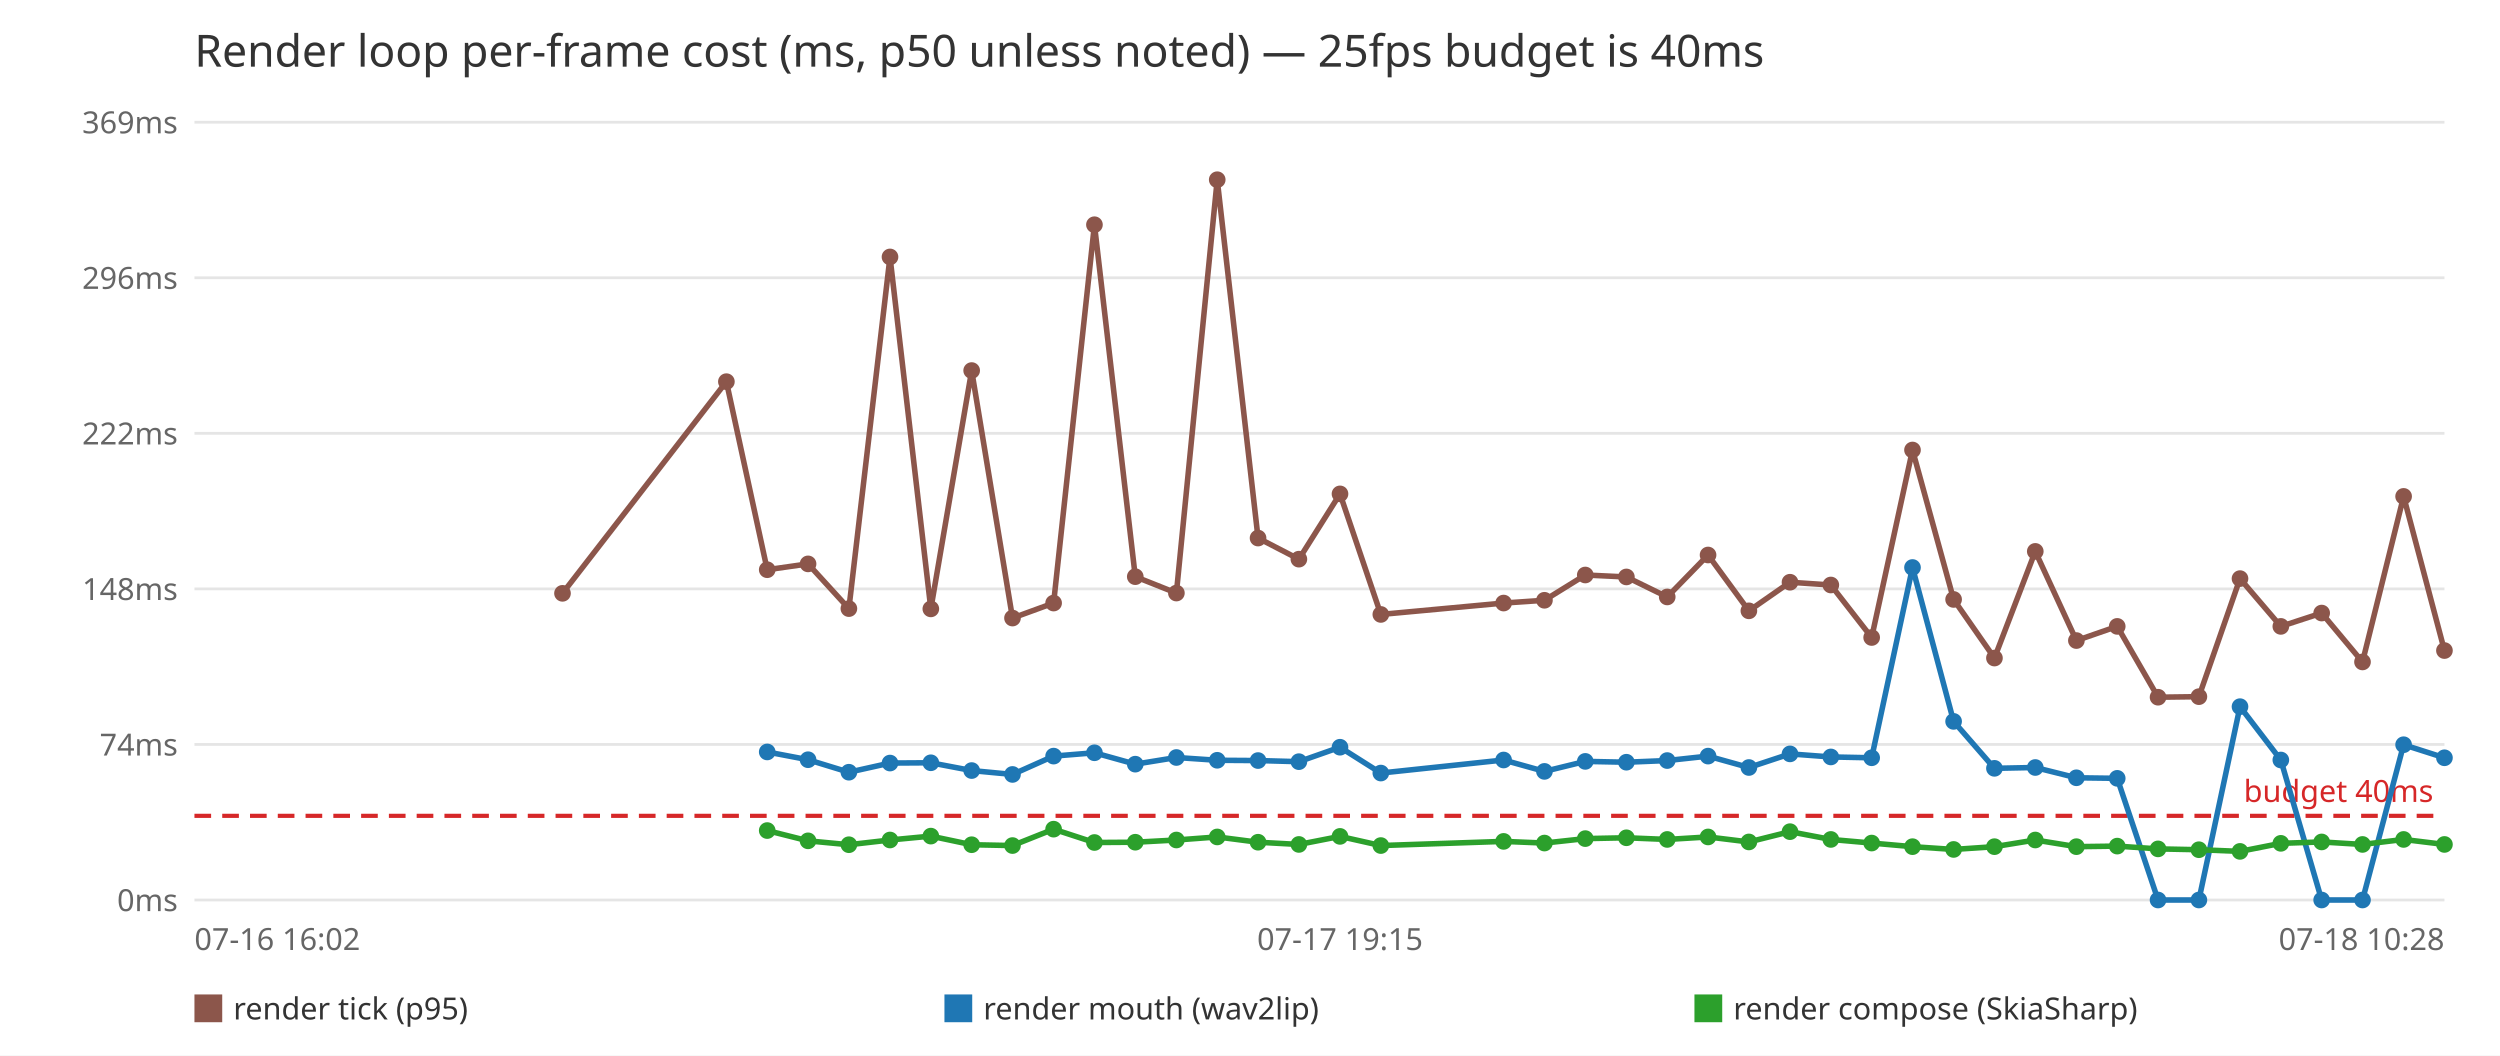
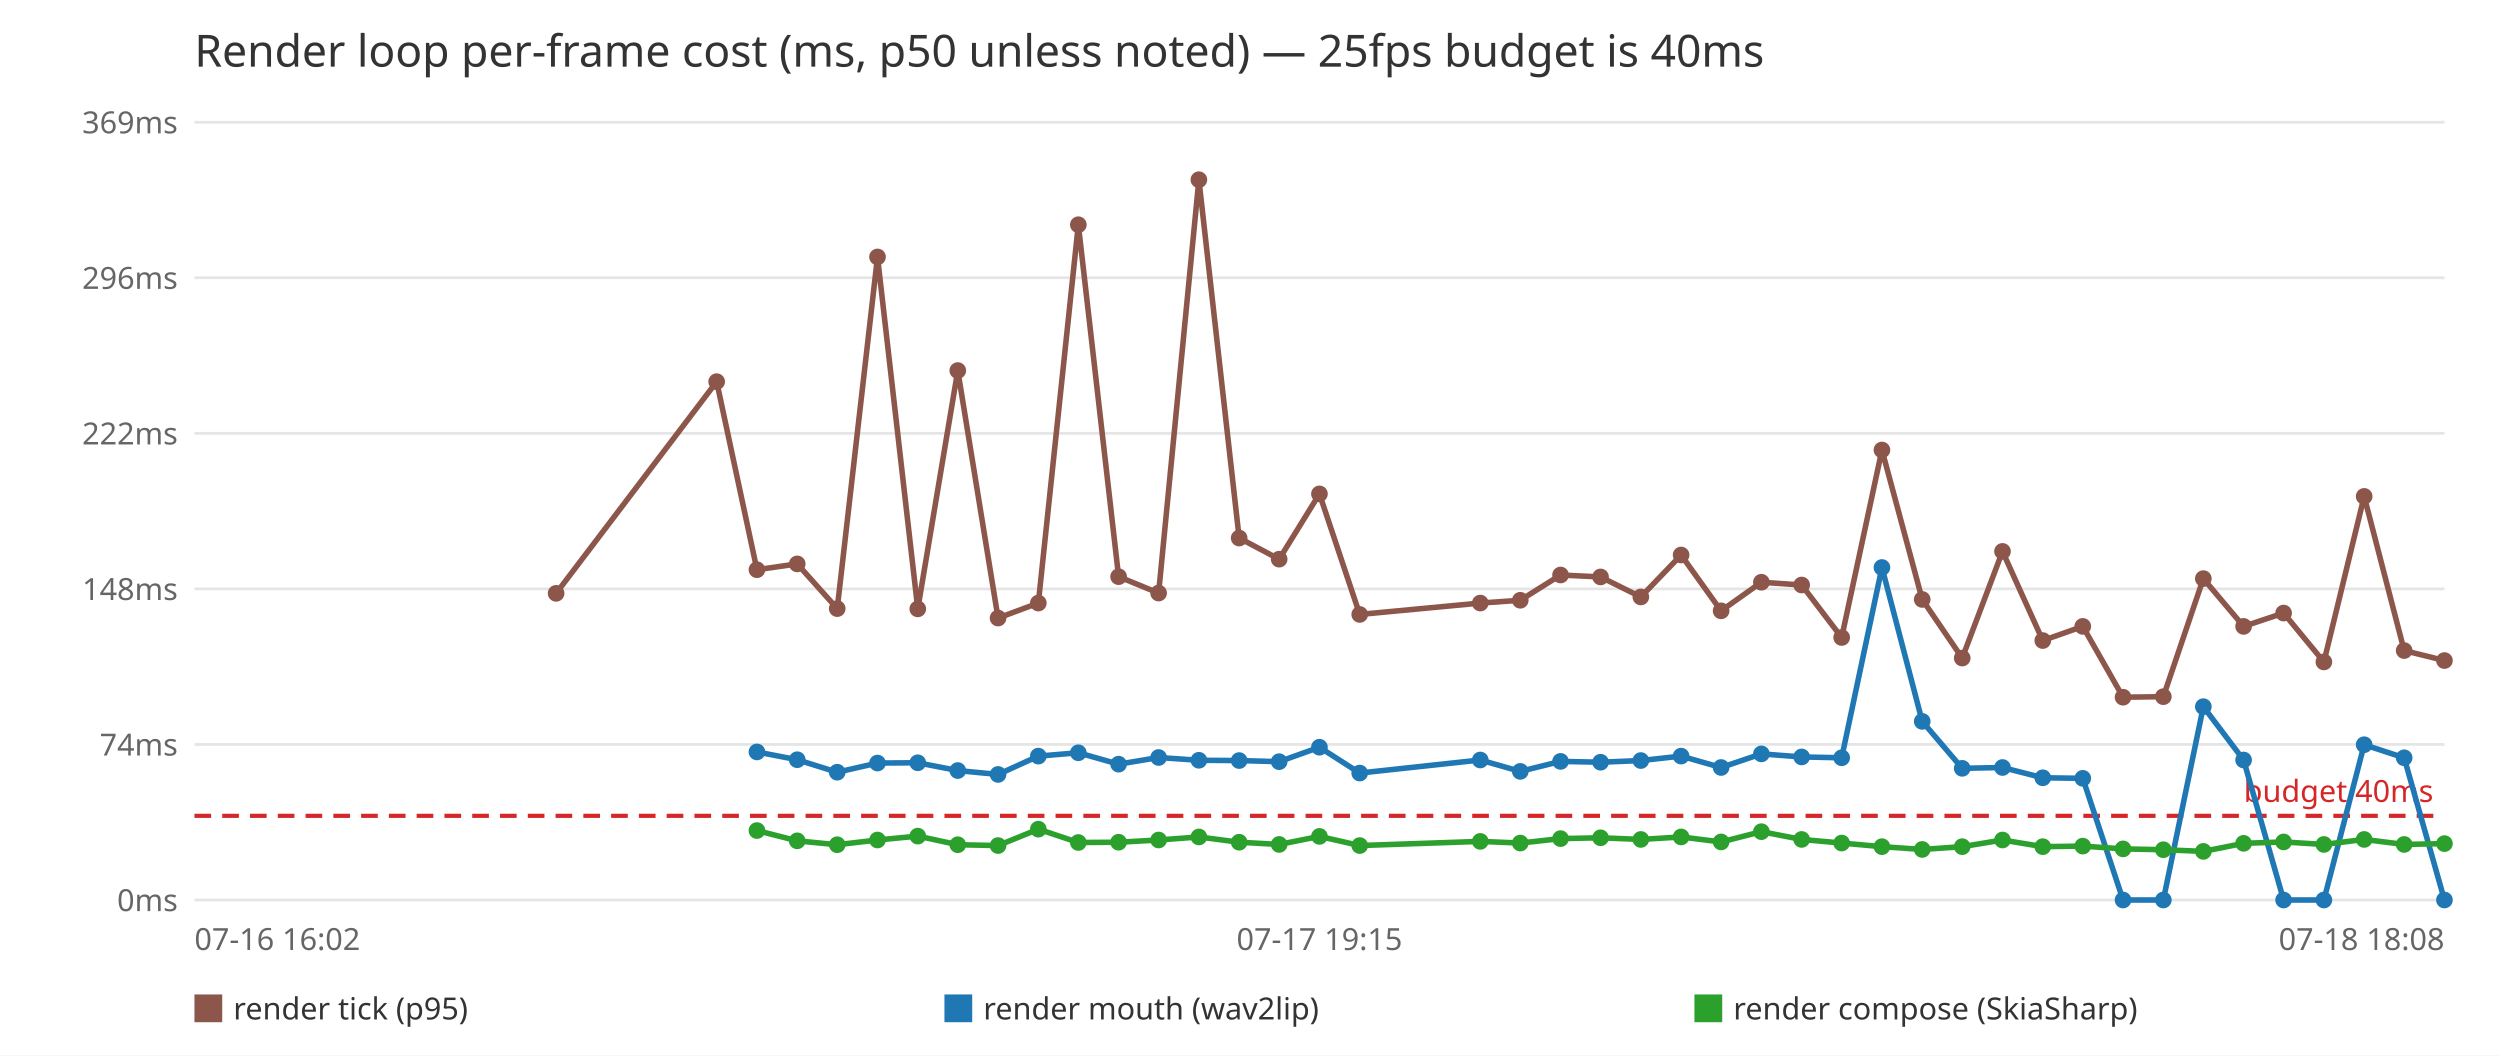
<svg xmlns="http://www.w3.org/2000/svg" width="900" height="380" viewBox="0 0 900 380" font-family="sans-serif">
  <rect width="900" height="380" fill="white" />
  <text x="70" y="24" font-size="16" fill="#333">Render loop per-frame cost (ms, p50 unless noted) — 25fps budget is 40ms</text>
  <line x1="70" y1="324.0" x2="880" y2="324.0" stroke="#e5e5e5" />
  <text x="64" y="328.0" font-size="11" fill="#666" text-anchor="end">0ms</text>
  <line x1="70" y1="268.0" x2="880" y2="268.0" stroke="#e5e5e5" />
  <text x="64" y="272.0" font-size="11" fill="#666" text-anchor="end">74ms</text>
  <line x1="70" y1="212.0" x2="880" y2="212.0" stroke="#e5e5e5" />
  <text x="64" y="216.0" font-size="11" fill="#666" text-anchor="end">148ms</text>
  <line x1="70" y1="156.0" x2="880" y2="156.0" stroke="#e5e5e5" />
  <text x="64" y="160.0" font-size="11" fill="#666" text-anchor="end">222ms</text>
  <line x1="70" y1="100.0" x2="880" y2="100.0" stroke="#e5e5e5" />
  <text x="64" y="104.0" font-size="11" fill="#666" text-anchor="end">296ms</text>
  <line x1="70" y1="44.0" x2="880" y2="44.0" stroke="#e5e5e5" />
  <text x="64" y="48.0" font-size="11" fill="#666" text-anchor="end">369ms</text>
  <line x1="70" y1="293.7" x2="880" y2="293.7" stroke="#d62728" stroke-width="1.5" stroke-dasharray="6,4" />
  <text x="876" y="288.7" font-size="11" fill="#d62728" text-anchor="end">budget 40ms</text>
  <text x="70.0" y="342" font-size="11" fill="#666" text-anchor="start">07-16 16:02</text>
-   <text x="482.4" y="342" font-size="11" fill="#666" text-anchor="middle">07-17 19:15</text>
-   <text x="880.0" y="342" font-size="11" fill="#666" text-anchor="end">07-18 10:28</text>
-   <polyline points="202.5,213.6 261.5,137.4 276.2,205.1 290.9,203.0 305.6,219.1 320.4,92.5 335.1,219.2 349.8,133.4 364.5,222.5 379.3,217.1 394.0,80.9 408.7,207.6 423.5,213.5 438.2,64.7 452.9,193.7 467.6,201.3 482.4,177.8 497.1,221.2 541.3,217.1 556.0,216.1 570.7,207.0 585.5,207.7 600.2,214.9 614.9,199.8 629.6,219.9 644.4,209.6 659.1,210.6 673.8,229.5 688.5,162.0 703.3,215.8 718.0,236.9 732.7,198.5 747.5,230.6 762.2,225.5 776.9,251.0 791.6,250.8 806.4,208.3 821.1,225.5 835.8,220.7 850.5,238.3 865.3,178.7 880.0,234.2" fill="none" stroke="#8c564b" stroke-width="2" />
-   <circle cx="202.5" cy="213.6" r="3" fill="#8c564b" />
-   <circle cx="261.5" cy="137.4" r="3" fill="#8c564b" />
-   <circle cx="276.2" cy="205.1" r="3" fill="#8c564b" />
-   <circle cx="290.9" cy="203.0" r="3" fill="#8c564b" />
-   <circle cx="305.6" cy="219.1" r="3" fill="#8c564b" />
-   <circle cx="320.4" cy="92.5" r="3" fill="#8c564b" />
-   <circle cx="335.1" cy="219.2" r="3" fill="#8c564b" />
-   <circle cx="349.8" cy="133.4" r="3" fill="#8c564b" />
-   <circle cx="364.5" cy="222.5" r="3" fill="#8c564b" />
-   <circle cx="379.3" cy="217.1" r="3" fill="#8c564b" />
-   <circle cx="394.0" cy="80.9" r="3" fill="#8c564b" />
-   <circle cx="408.7" cy="207.6" r="3" fill="#8c564b" />
-   <circle cx="423.5" cy="213.5" r="3" fill="#8c564b" />
-   <circle cx="438.2" cy="64.7" r="3" fill="#8c564b" />
-   <circle cx="452.9" cy="193.7" r="3" fill="#8c564b" />
-   <circle cx="467.6" cy="201.3" r="3" fill="#8c564b" />
-   <circle cx="482.4" cy="177.8" r="3" fill="#8c564b" />
-   <circle cx="497.1" cy="221.2" r="3" fill="#8c564b" />
-   <circle cx="541.3" cy="217.1" r="3" fill="#8c564b" />
-   <circle cx="556.0" cy="216.1" r="3" fill="#8c564b" />
-   <circle cx="570.7" cy="207.0" r="3" fill="#8c564b" />
-   <circle cx="585.5" cy="207.7" r="3" fill="#8c564b" />
-   <circle cx="600.2" cy="214.9" r="3" fill="#8c564b" />
-   <circle cx="614.9" cy="199.8" r="3" fill="#8c564b" />
-   <circle cx="629.6" cy="219.9" r="3" fill="#8c564b" />
-   <circle cx="644.4" cy="209.6" r="3" fill="#8c564b" />
-   <circle cx="659.1" cy="210.6" r="3" fill="#8c564b" />
-   <circle cx="673.8" cy="229.5" r="3" fill="#8c564b" />
-   <circle cx="688.5" cy="162.0" r="3" fill="#8c564b" />
-   <circle cx="703.3" cy="215.8" r="3" fill="#8c564b" />
-   <circle cx="718.0" cy="236.9" r="3" fill="#8c564b" />
-   <circle cx="732.7" cy="198.5" r="3" fill="#8c564b" />
-   <circle cx="747.5" cy="230.6" r="3" fill="#8c564b" />
-   <circle cx="762.2" cy="225.5" r="3" fill="#8c564b" />
-   <circle cx="776.9" cy="251.0" r="3" fill="#8c564b" />
-   <circle cx="791.6" cy="250.8" r="3" fill="#8c564b" />
-   <circle cx="806.4" cy="208.3" r="3" fill="#8c564b" />
-   <circle cx="821.1" cy="225.5" r="3" fill="#8c564b" />
-   <circle cx="835.8" cy="220.7" r="3" fill="#8c564b" />
-   <circle cx="850.5" cy="238.3" r="3" fill="#8c564b" />
-   <circle cx="865.3" cy="178.7" r="3" fill="#8c564b" />
-   <circle cx="880.0" cy="234.2" r="3" fill="#8c564b" />
+   <text x="475.0" y="342" font-size="11" fill="#666" text-anchor="middle">07-17 19:15</text>
+   <text x="880.0" y="342" font-size="11" fill="#666" text-anchor="end">07-18 18:08</text>
+   <polyline points="200.2,213.6 258.0,137.4 272.5,205.1 287.0,203.0 301.4,219.1 315.9,92.5 330.4,219.2 344.8,133.4 359.3,222.5 373.8,217.1 388.2,80.9 402.7,207.6 417.1,213.5 431.6,64.7 446.1,193.7 460.5,201.3 475.0,177.8 489.5,221.2 532.9,217.1 547.3,216.1 561.8,207.0 576.2,207.7 590.7,214.9 605.2,199.8 619.6,219.9 634.1,209.6 648.6,210.6 663.0,229.5 677.5,162.0 692.0,215.8 706.4,236.9 720.9,198.5 735.4,230.6 749.8,225.5 764.3,251.0 778.8,250.8 793.2,208.3 807.7,225.5 822.1,220.7 836.6,238.3 851.1,178.7 865.5,234.2 880.0,237.8" fill="none" stroke="#8c564b" stroke-width="2" />
+   <circle cx="200.2" cy="213.6" r="3" fill="#8c564b" />
+   <circle cx="258.0" cy="137.4" r="3" fill="#8c564b" />
+   <circle cx="272.5" cy="205.1" r="3" fill="#8c564b" />
+   <circle cx="287.0" cy="203.0" r="3" fill="#8c564b" />
+   <circle cx="301.4" cy="219.1" r="3" fill="#8c564b" />
+   <circle cx="315.9" cy="92.5" r="3" fill="#8c564b" />
+   <circle cx="330.4" cy="219.2" r="3" fill="#8c564b" />
+   <circle cx="344.8" cy="133.4" r="3" fill="#8c564b" />
+   <circle cx="359.3" cy="222.5" r="3" fill="#8c564b" />
+   <circle cx="373.8" cy="217.1" r="3" fill="#8c564b" />
+   <circle cx="388.2" cy="80.9" r="3" fill="#8c564b" />
+   <circle cx="402.7" cy="207.6" r="3" fill="#8c564b" />
+   <circle cx="417.1" cy="213.5" r="3" fill="#8c564b" />
+   <circle cx="431.6" cy="64.7" r="3" fill="#8c564b" />
+   <circle cx="446.1" cy="193.7" r="3" fill="#8c564b" />
+   <circle cx="460.5" cy="201.3" r="3" fill="#8c564b" />
+   <circle cx="475.0" cy="177.8" r="3" fill="#8c564b" />
+   <circle cx="489.5" cy="221.2" r="3" fill="#8c564b" />
+   <circle cx="532.9" cy="217.1" r="3" fill="#8c564b" />
+   <circle cx="547.3" cy="216.1" r="3" fill="#8c564b" />
+   <circle cx="561.8" cy="207.0" r="3" fill="#8c564b" />
+   <circle cx="576.2" cy="207.7" r="3" fill="#8c564b" />
+   <circle cx="590.7" cy="214.9" r="3" fill="#8c564b" />
+   <circle cx="605.2" cy="199.8" r="3" fill="#8c564b" />
+   <circle cx="619.6" cy="219.9" r="3" fill="#8c564b" />
+   <circle cx="634.1" cy="209.6" r="3" fill="#8c564b" />
+   <circle cx="648.6" cy="210.6" r="3" fill="#8c564b" />
+   <circle cx="663.0" cy="229.5" r="3" fill="#8c564b" />
+   <circle cx="677.5" cy="162.0" r="3" fill="#8c564b" />
+   <circle cx="692.0" cy="215.8" r="3" fill="#8c564b" />
+   <circle cx="706.4" cy="236.9" r="3" fill="#8c564b" />
+   <circle cx="720.9" cy="198.5" r="3" fill="#8c564b" />
+   <circle cx="735.4" cy="230.6" r="3" fill="#8c564b" />
+   <circle cx="749.8" cy="225.5" r="3" fill="#8c564b" />
+   <circle cx="764.3" cy="251.0" r="3" fill="#8c564b" />
+   <circle cx="778.8" cy="250.8" r="3" fill="#8c564b" />
+   <circle cx="793.2" cy="208.3" r="3" fill="#8c564b" />
+   <circle cx="807.7" cy="225.5" r="3" fill="#8c564b" />
+   <circle cx="822.1" cy="220.7" r="3" fill="#8c564b" />
+   <circle cx="836.6" cy="238.3" r="3" fill="#8c564b" />
+   <circle cx="851.1" cy="178.7" r="3" fill="#8c564b" />
+   <circle cx="865.5" cy="234.2" r="3" fill="#8c564b" />
+   <circle cx="880.0" cy="237.8" r="3" fill="#8c564b" />
  <rect x="70.0" y="358" width="10" height="10" fill="#8c564b" />
  <text x="84.0" y="367" font-size="11" fill="#333">render tick (p95)</text>
-   <polyline points="276.2,270.7 290.9,273.5 305.6,278.0 320.4,274.7 335.1,274.6 349.8,277.4 364.5,278.8 379.3,272.2 394.0,271.0 408.7,275.1 423.5,272.7 438.2,273.7 452.9,273.8 467.6,274.2 482.4,269.0 497.1,278.3 541.3,273.6 556.0,277.7 570.7,274.1 585.5,274.4 600.2,273.8 614.9,272.2 629.6,276.3 644.4,271.4 659.1,272.5 673.8,272.8 688.5,204.3 703.3,259.7 718.0,276.6 732.7,276.3 747.5,280.0 762.2,280.2 776.9,324.0 791.6,324.0 806.4,254.4 821.1,273.6 835.8,324.0 850.5,324.0 865.3,268.1 880.0,272.8" fill="none" stroke="#1f77b4" stroke-width="2" />
-   <circle cx="276.2" cy="270.7" r="3" fill="#1f77b4" />
-   <circle cx="290.9" cy="273.5" r="3" fill="#1f77b4" />
-   <circle cx="305.6" cy="278.0" r="3" fill="#1f77b4" />
-   <circle cx="320.4" cy="274.7" r="3" fill="#1f77b4" />
-   <circle cx="335.1" cy="274.6" r="3" fill="#1f77b4" />
-   <circle cx="349.8" cy="277.4" r="3" fill="#1f77b4" />
-   <circle cx="364.5" cy="278.8" r="3" fill="#1f77b4" />
-   <circle cx="379.3" cy="272.2" r="3" fill="#1f77b4" />
-   <circle cx="394.0" cy="271.0" r="3" fill="#1f77b4" />
-   <circle cx="408.7" cy="275.1" r="3" fill="#1f77b4" />
-   <circle cx="423.5" cy="272.7" r="3" fill="#1f77b4" />
-   <circle cx="438.2" cy="273.7" r="3" fill="#1f77b4" />
-   <circle cx="452.9" cy="273.8" r="3" fill="#1f77b4" />
-   <circle cx="467.6" cy="274.2" r="3" fill="#1f77b4" />
-   <circle cx="482.4" cy="269.0" r="3" fill="#1f77b4" />
-   <circle cx="497.1" cy="278.3" r="3" fill="#1f77b4" />
-   <circle cx="541.3" cy="273.6" r="3" fill="#1f77b4" />
-   <circle cx="556.0" cy="277.7" r="3" fill="#1f77b4" />
-   <circle cx="570.7" cy="274.1" r="3" fill="#1f77b4" />
-   <circle cx="585.5" cy="274.4" r="3" fill="#1f77b4" />
-   <circle cx="600.2" cy="273.8" r="3" fill="#1f77b4" />
-   <circle cx="614.9" cy="272.2" r="3" fill="#1f77b4" />
-   <circle cx="629.6" cy="276.3" r="3" fill="#1f77b4" />
-   <circle cx="644.4" cy="271.4" r="3" fill="#1f77b4" />
-   <circle cx="659.1" cy="272.5" r="3" fill="#1f77b4" />
-   <circle cx="673.8" cy="272.8" r="3" fill="#1f77b4" />
-   <circle cx="688.5" cy="204.3" r="3" fill="#1f77b4" />
-   <circle cx="703.3" cy="259.7" r="3" fill="#1f77b4" />
-   <circle cx="718.0" cy="276.6" r="3" fill="#1f77b4" />
-   <circle cx="732.7" cy="276.3" r="3" fill="#1f77b4" />
-   <circle cx="747.5" cy="280.0" r="3" fill="#1f77b4" />
-   <circle cx="762.2" cy="280.2" r="3" fill="#1f77b4" />
-   <circle cx="776.9" cy="324.0" r="3" fill="#1f77b4" />
-   <circle cx="791.6" cy="324.0" r="3" fill="#1f77b4" />
-   <circle cx="806.4" cy="254.4" r="3" fill="#1f77b4" />
-   <circle cx="821.1" cy="273.6" r="3" fill="#1f77b4" />
-   <circle cx="835.8" cy="324.0" r="3" fill="#1f77b4" />
-   <circle cx="850.5" cy="324.0" r="3" fill="#1f77b4" />
-   <circle cx="865.3" cy="268.1" r="3" fill="#1f77b4" />
-   <circle cx="880.0" cy="272.8" r="3" fill="#1f77b4" />
+   <polyline points="272.5,270.7 287.0,273.5 301.4,278.0 315.9,274.7 330.4,274.6 344.8,277.4 359.3,278.8 373.8,272.2 388.2,271.0 402.7,275.1 417.1,272.7 431.6,273.7 446.1,273.8 460.5,274.2 475.0,269.0 489.5,278.3 532.9,273.6 547.3,277.7 561.8,274.1 576.2,274.4 590.7,273.8 605.2,272.2 619.6,276.3 634.1,271.4 648.6,272.5 663.0,272.8 677.5,204.3 692.0,259.7 706.4,276.6 720.9,276.3 735.4,280.0 749.8,280.2 764.3,324.0 778.8,324.0 793.2,254.4 807.7,273.6 822.1,324.0 836.6,324.0 851.1,268.1 865.5,272.8 880.0,324.0" fill="none" stroke="#1f77b4" stroke-width="2" />
+   <circle cx="272.5" cy="270.7" r="3" fill="#1f77b4" />
+   <circle cx="287.0" cy="273.5" r="3" fill="#1f77b4" />
+   <circle cx="301.4" cy="278.0" r="3" fill="#1f77b4" />
+   <circle cx="315.9" cy="274.7" r="3" fill="#1f77b4" />
+   <circle cx="330.4" cy="274.6" r="3" fill="#1f77b4" />
+   <circle cx="344.8" cy="277.4" r="3" fill="#1f77b4" />
+   <circle cx="359.3" cy="278.8" r="3" fill="#1f77b4" />
+   <circle cx="373.8" cy="272.2" r="3" fill="#1f77b4" />
+   <circle cx="388.2" cy="271.0" r="3" fill="#1f77b4" />
+   <circle cx="402.7" cy="275.1" r="3" fill="#1f77b4" />
+   <circle cx="417.1" cy="272.7" r="3" fill="#1f77b4" />
+   <circle cx="431.6" cy="273.7" r="3" fill="#1f77b4" />
+   <circle cx="446.1" cy="273.8" r="3" fill="#1f77b4" />
+   <circle cx="460.5" cy="274.2" r="3" fill="#1f77b4" />
+   <circle cx="475.0" cy="269.0" r="3" fill="#1f77b4" />
+   <circle cx="489.5" cy="278.3" r="3" fill="#1f77b4" />
+   <circle cx="532.9" cy="273.6" r="3" fill="#1f77b4" />
+   <circle cx="547.3" cy="277.7" r="3" fill="#1f77b4" />
+   <circle cx="561.8" cy="274.1" r="3" fill="#1f77b4" />
+   <circle cx="576.2" cy="274.4" r="3" fill="#1f77b4" />
+   <circle cx="590.7" cy="273.8" r="3" fill="#1f77b4" />
+   <circle cx="605.2" cy="272.2" r="3" fill="#1f77b4" />
+   <circle cx="619.6" cy="276.3" r="3" fill="#1f77b4" />
+   <circle cx="634.1" cy="271.4" r="3" fill="#1f77b4" />
+   <circle cx="648.6" cy="272.5" r="3" fill="#1f77b4" />
+   <circle cx="663.0" cy="272.8" r="3" fill="#1f77b4" />
+   <circle cx="677.5" cy="204.3" r="3" fill="#1f77b4" />
+   <circle cx="692.0" cy="259.7" r="3" fill="#1f77b4" />
+   <circle cx="706.4" cy="276.6" r="3" fill="#1f77b4" />
+   <circle cx="720.9" cy="276.3" r="3" fill="#1f77b4" />
+   <circle cx="735.4" cy="280.0" r="3" fill="#1f77b4" />
+   <circle cx="749.8" cy="280.2" r="3" fill="#1f77b4" />
+   <circle cx="764.3" cy="324.0" r="3" fill="#1f77b4" />
+   <circle cx="778.8" cy="324.0" r="3" fill="#1f77b4" />
+   <circle cx="793.2" cy="254.4" r="3" fill="#1f77b4" />
+   <circle cx="807.7" cy="273.6" r="3" fill="#1f77b4" />
+   <circle cx="822.1" cy="324.0" r="3" fill="#1f77b4" />
+   <circle cx="836.6" cy="324.0" r="3" fill="#1f77b4" />
+   <circle cx="851.1" cy="268.1" r="3" fill="#1f77b4" />
+   <circle cx="865.5" cy="272.8" r="3" fill="#1f77b4" />
+   <circle cx="880.0" cy="324.0" r="3" fill="#1f77b4" />
  <rect x="340.0" y="358" width="10" height="10" fill="#1f77b4" />
  <text x="354.0" y="367" font-size="11" fill="#333">render mouth (wav2lip)</text>
-   <polyline points="276.2,299.0 290.9,302.7 305.6,304.1 320.4,302.4 335.1,301.0 349.8,304.1 364.5,304.4 379.3,298.5 394.0,303.3 408.7,303.2 423.5,302.4 438.2,301.3 452.9,303.2 467.6,304.0 482.4,301.1 497.1,304.4 541.3,302.9 556.0,303.5 570.7,301.9 585.5,301.6 600.2,302.2 614.9,301.3 629.6,303.1 644.4,299.4 659.1,302.2 673.8,303.5 688.5,304.8 703.3,305.8 718.0,304.8 732.7,302.4 747.5,304.8 762.2,304.6 776.9,305.6 791.6,305.9 806.4,306.5 821.1,303.6 835.8,303.1 850.5,304.0 865.3,302.2 880.0,304.0" fill="none" stroke="#2ca02c" stroke-width="2" />
-   <circle cx="276.2" cy="299.0" r="3" fill="#2ca02c" />
-   <circle cx="290.9" cy="302.7" r="3" fill="#2ca02c" />
-   <circle cx="305.6" cy="304.1" r="3" fill="#2ca02c" />
-   <circle cx="320.4" cy="302.4" r="3" fill="#2ca02c" />
-   <circle cx="335.1" cy="301.0" r="3" fill="#2ca02c" />
-   <circle cx="349.8" cy="304.1" r="3" fill="#2ca02c" />
-   <circle cx="364.5" cy="304.4" r="3" fill="#2ca02c" />
-   <circle cx="379.3" cy="298.5" r="3" fill="#2ca02c" />
-   <circle cx="394.0" cy="303.3" r="3" fill="#2ca02c" />
-   <circle cx="408.7" cy="303.2" r="3" fill="#2ca02c" />
-   <circle cx="423.5" cy="302.4" r="3" fill="#2ca02c" />
-   <circle cx="438.2" cy="301.3" r="3" fill="#2ca02c" />
-   <circle cx="452.9" cy="303.2" r="3" fill="#2ca02c" />
-   <circle cx="467.6" cy="304.0" r="3" fill="#2ca02c" />
-   <circle cx="482.4" cy="301.1" r="3" fill="#2ca02c" />
-   <circle cx="497.1" cy="304.4" r="3" fill="#2ca02c" />
-   <circle cx="541.3" cy="302.9" r="3" fill="#2ca02c" />
-   <circle cx="556.0" cy="303.5" r="3" fill="#2ca02c" />
-   <circle cx="570.7" cy="301.9" r="3" fill="#2ca02c" />
-   <circle cx="585.5" cy="301.6" r="3" fill="#2ca02c" />
-   <circle cx="600.2" cy="302.2" r="3" fill="#2ca02c" />
-   <circle cx="614.9" cy="301.3" r="3" fill="#2ca02c" />
-   <circle cx="629.6" cy="303.1" r="3" fill="#2ca02c" />
-   <circle cx="644.4" cy="299.4" r="3" fill="#2ca02c" />
-   <circle cx="659.1" cy="302.2" r="3" fill="#2ca02c" />
-   <circle cx="673.8" cy="303.5" r="3" fill="#2ca02c" />
-   <circle cx="688.5" cy="304.8" r="3" fill="#2ca02c" />
-   <circle cx="703.3" cy="305.8" r="3" fill="#2ca02c" />
-   <circle cx="718.0" cy="304.8" r="3" fill="#2ca02c" />
-   <circle cx="732.7" cy="302.4" r="3" fill="#2ca02c" />
-   <circle cx="747.5" cy="304.8" r="3" fill="#2ca02c" />
-   <circle cx="762.2" cy="304.6" r="3" fill="#2ca02c" />
-   <circle cx="776.9" cy="305.6" r="3" fill="#2ca02c" />
-   <circle cx="791.6" cy="305.9" r="3" fill="#2ca02c" />
-   <circle cx="806.4" cy="306.5" r="3" fill="#2ca02c" />
-   <circle cx="821.1" cy="303.6" r="3" fill="#2ca02c" />
-   <circle cx="835.8" cy="303.1" r="3" fill="#2ca02c" />
-   <circle cx="850.5" cy="304.0" r="3" fill="#2ca02c" />
-   <circle cx="865.3" cy="302.2" r="3" fill="#2ca02c" />
-   <circle cx="880.0" cy="304.0" r="3" fill="#2ca02c" />
+   <polyline points="272.5,299.0 287.0,302.7 301.4,304.1 315.9,302.4 330.4,301.0 344.8,304.1 359.3,304.4 373.8,298.5 388.2,303.3 402.7,303.2 417.1,302.4 431.6,301.3 446.1,303.2 460.5,304.0 475.0,301.1 489.5,304.4 532.9,302.9 547.3,303.5 561.8,301.9 576.2,301.6 590.7,302.2 605.2,301.3 619.6,303.1 634.1,299.4 648.6,302.2 663.0,303.5 677.5,304.8 692.0,305.8 706.4,304.8 720.9,302.4 735.4,304.8 749.8,304.6 764.3,305.6 778.8,305.9 793.2,306.5 807.7,303.6 822.1,303.1 836.6,304.0 851.1,302.2 865.5,304.0 880.0,303.7" fill="none" stroke="#2ca02c" stroke-width="2" />
+   <circle cx="272.5" cy="299.0" r="3" fill="#2ca02c" />
+   <circle cx="287.0" cy="302.7" r="3" fill="#2ca02c" />
+   <circle cx="301.4" cy="304.1" r="3" fill="#2ca02c" />
+   <circle cx="315.9" cy="302.4" r="3" fill="#2ca02c" />
+   <circle cx="330.4" cy="301.0" r="3" fill="#2ca02c" />
+   <circle cx="344.8" cy="304.1" r="3" fill="#2ca02c" />
+   <circle cx="359.3" cy="304.4" r="3" fill="#2ca02c" />
+   <circle cx="373.8" cy="298.5" r="3" fill="#2ca02c" />
+   <circle cx="388.2" cy="303.3" r="3" fill="#2ca02c" />
+   <circle cx="402.7" cy="303.2" r="3" fill="#2ca02c" />
+   <circle cx="417.1" cy="302.4" r="3" fill="#2ca02c" />
+   <circle cx="431.6" cy="301.3" r="3" fill="#2ca02c" />
+   <circle cx="446.1" cy="303.2" r="3" fill="#2ca02c" />
+   <circle cx="460.5" cy="304.0" r="3" fill="#2ca02c" />
+   <circle cx="475.0" cy="301.1" r="3" fill="#2ca02c" />
+   <circle cx="489.5" cy="304.4" r="3" fill="#2ca02c" />
+   <circle cx="532.9" cy="302.9" r="3" fill="#2ca02c" />
+   <circle cx="547.3" cy="303.5" r="3" fill="#2ca02c" />
+   <circle cx="561.8" cy="301.9" r="3" fill="#2ca02c" />
+   <circle cx="576.2" cy="301.6" r="3" fill="#2ca02c" />
+   <circle cx="590.7" cy="302.2" r="3" fill="#2ca02c" />
+   <circle cx="605.2" cy="301.3" r="3" fill="#2ca02c" />
+   <circle cx="619.6" cy="303.1" r="3" fill="#2ca02c" />
+   <circle cx="634.1" cy="299.4" r="3" fill="#2ca02c" />
+   <circle cx="648.6" cy="302.2" r="3" fill="#2ca02c" />
+   <circle cx="663.0" cy="303.5" r="3" fill="#2ca02c" />
+   <circle cx="677.5" cy="304.8" r="3" fill="#2ca02c" />
+   <circle cx="692.0" cy="305.8" r="3" fill="#2ca02c" />
+   <circle cx="706.4" cy="304.8" r="3" fill="#2ca02c" />
+   <circle cx="720.9" cy="302.4" r="3" fill="#2ca02c" />
+   <circle cx="735.4" cy="304.8" r="3" fill="#2ca02c" />
+   <circle cx="749.8" cy="304.6" r="3" fill="#2ca02c" />
+   <circle cx="764.3" cy="305.6" r="3" fill="#2ca02c" />
+   <circle cx="778.8" cy="305.9" r="3" fill="#2ca02c" />
+   <circle cx="793.2" cy="306.5" r="3" fill="#2ca02c" />
+   <circle cx="807.7" cy="303.6" r="3" fill="#2ca02c" />
+   <circle cx="822.1" cy="303.1" r="3" fill="#2ca02c" />
+   <circle cx="836.6" cy="304.0" r="3" fill="#2ca02c" />
+   <circle cx="851.1" cy="302.2" r="3" fill="#2ca02c" />
+   <circle cx="865.5" cy="304.0" r="3" fill="#2ca02c" />
+   <circle cx="880.0" cy="303.7" r="3" fill="#2ca02c" />
  <rect x="610.0" y="358" width="10" height="10" fill="#2ca02c" />
  <text x="624.0" y="367" font-size="11" fill="#333">render compose (SkiaSharp)</text>
</svg>
